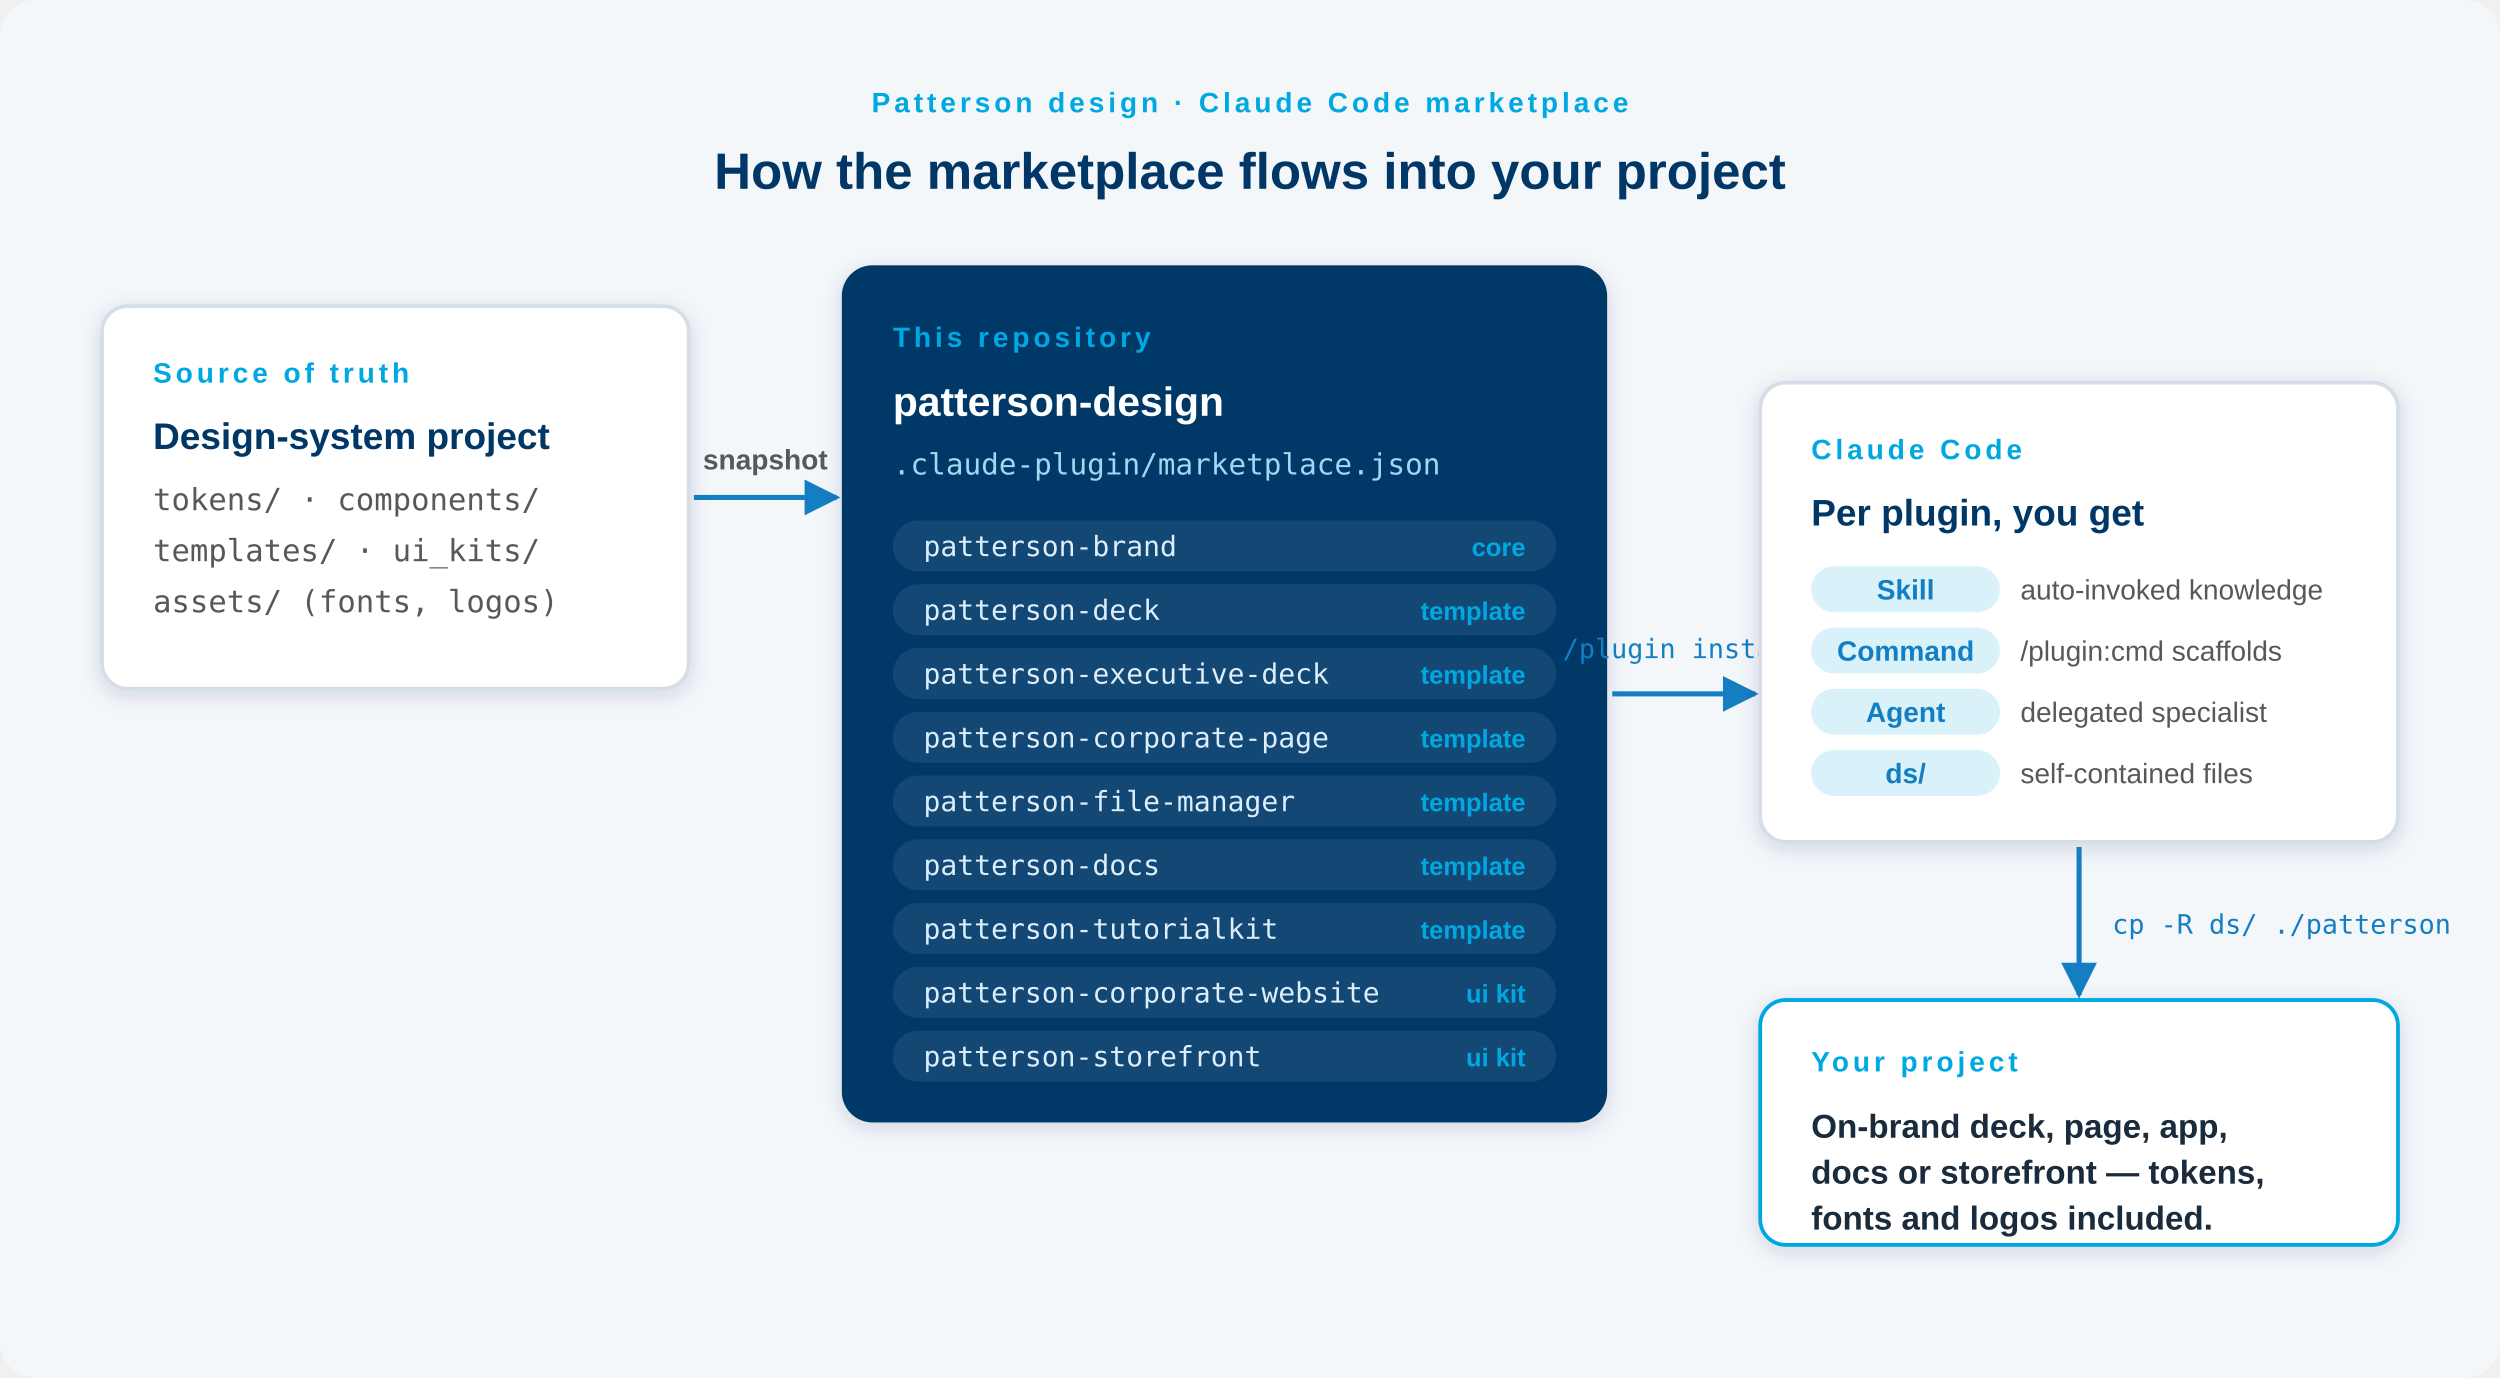
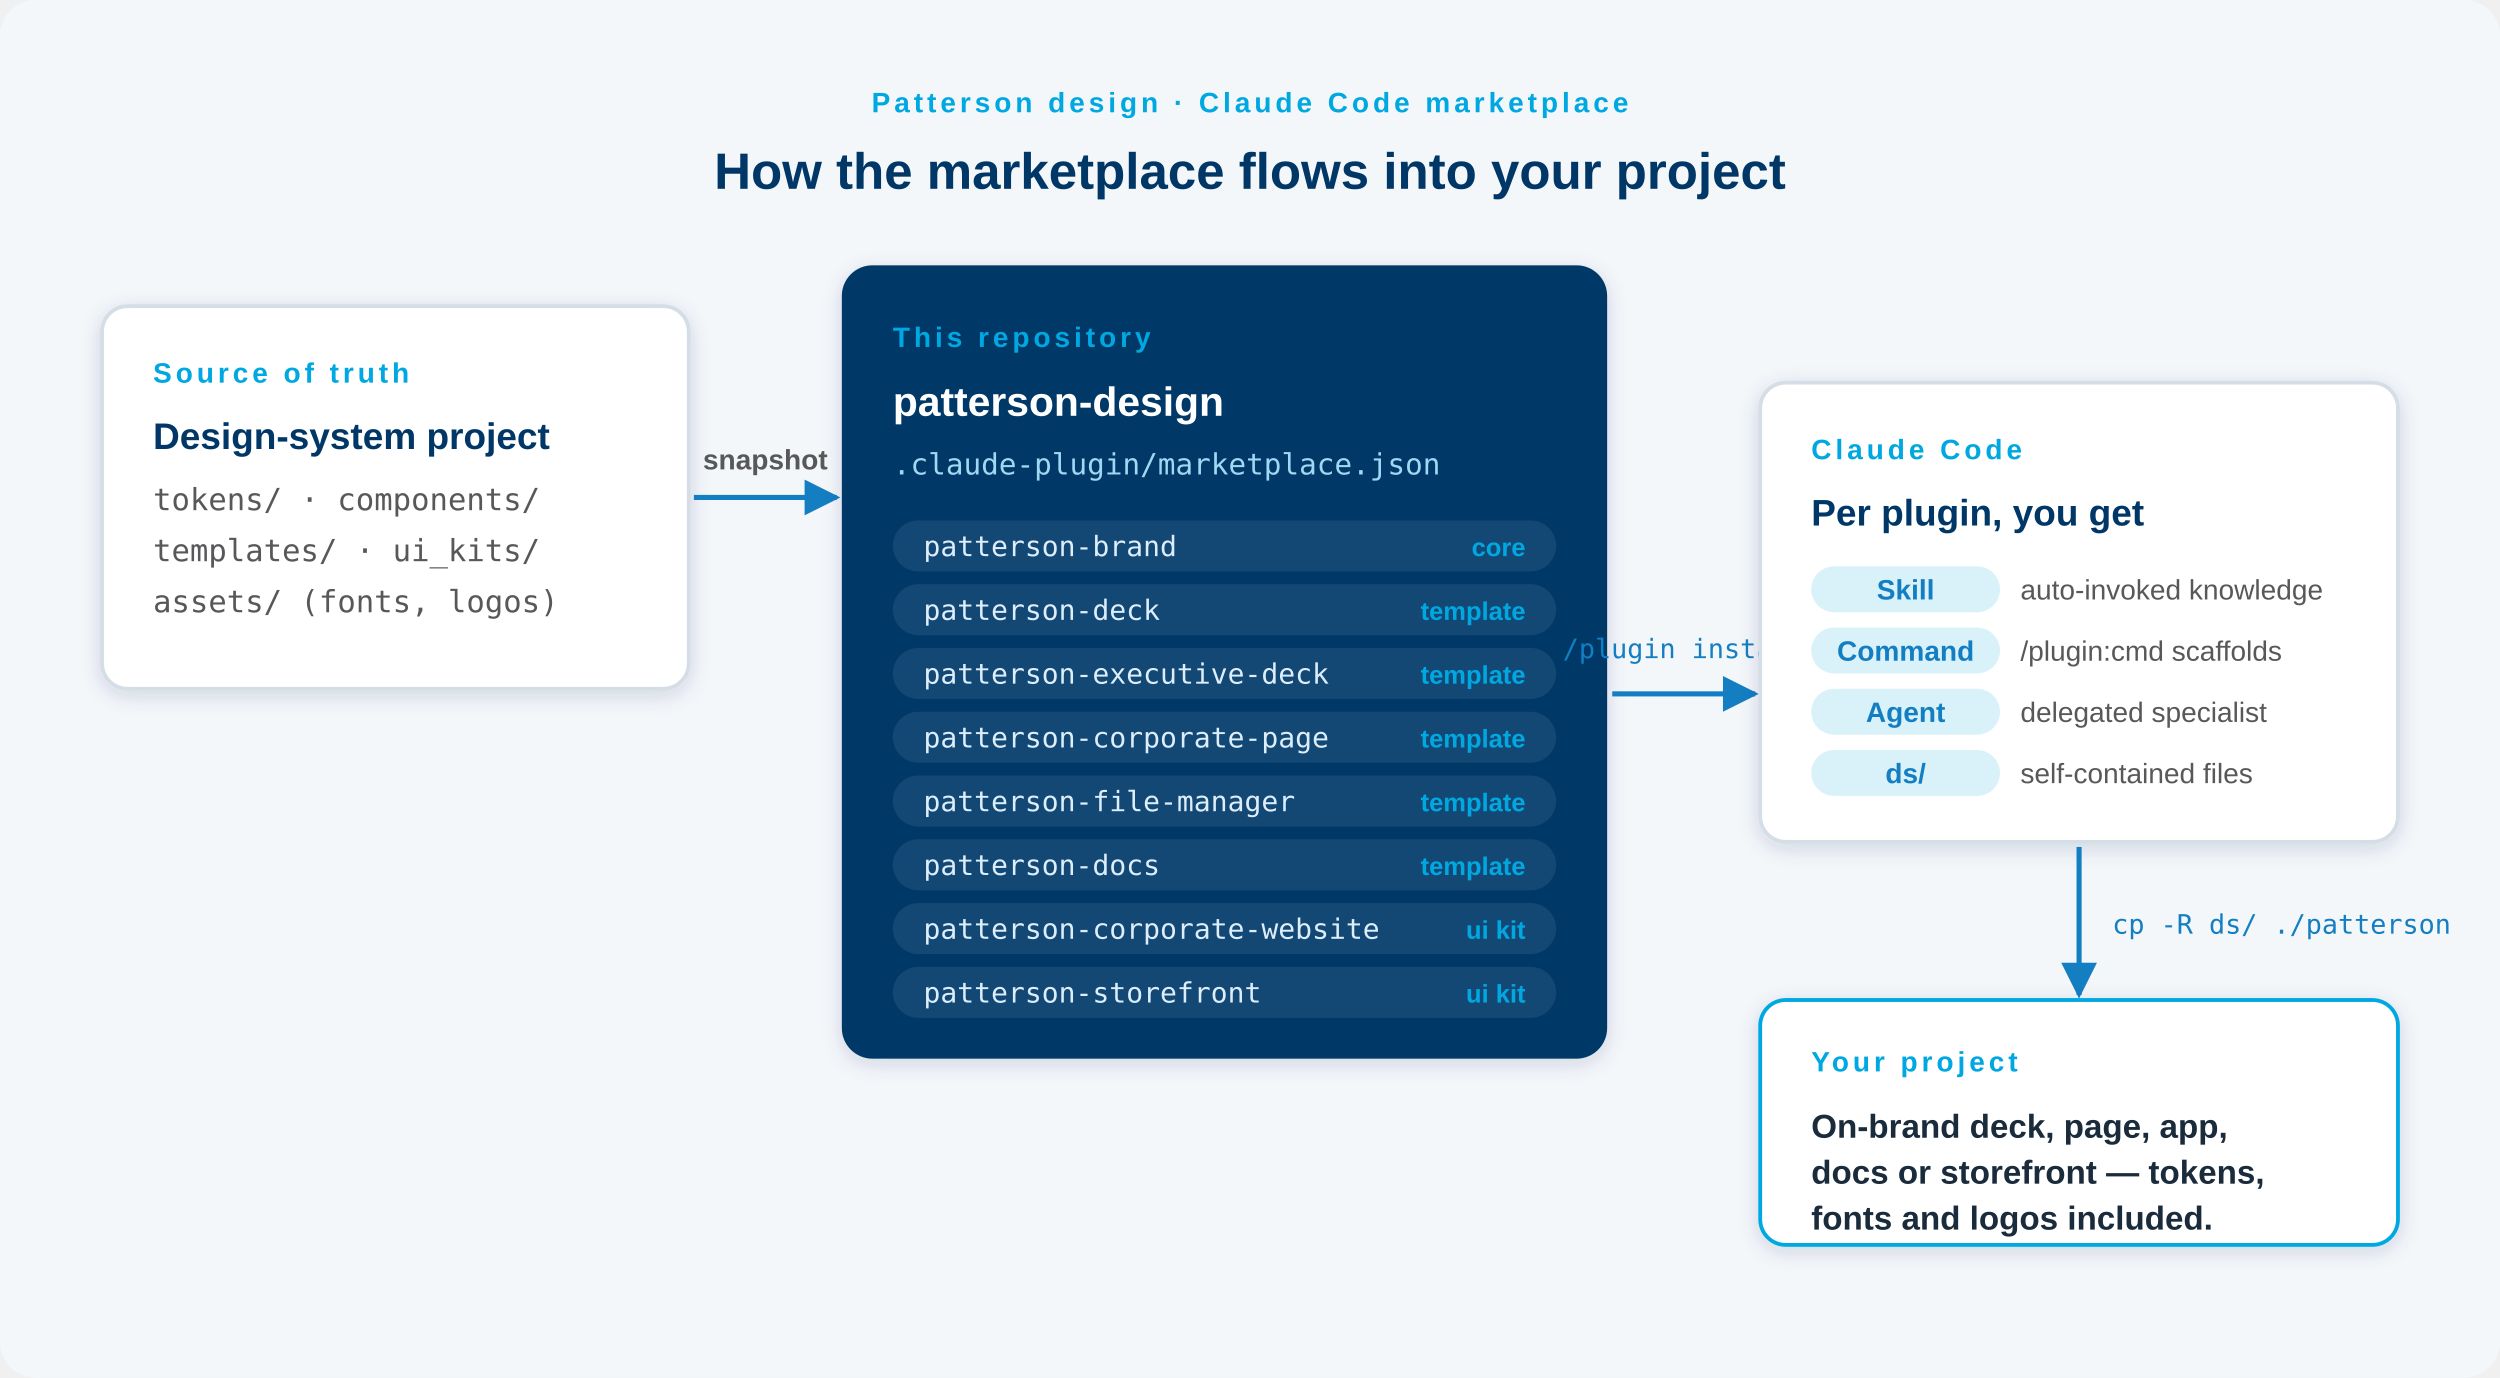
<svg xmlns="http://www.w3.org/2000/svg" width="980" height="540" viewBox="0 0 980 540">
  <defs>
    <marker id="arr" viewBox="0 0 10 10" refX="9" refY="5" markerWidth="7" markerHeight="7" orient="auto-start-reverse">
      <path d="M0,0 L10,5 L0,10 z" fill="#147EC2" />
    </marker>
    <filter id="soft" x="-20%" y="-20%" width="140%" height="140%">
      <feDropShadow dx="0" dy="2" stdDeviation="4" flood-color="#003767" flood-opacity="0.16" />
    </filter>
  </defs>
  <rect width="980" height="540" rx="14" fill="#f4f7fa" />
  <text x="490" y="44" font-family="proxima-nova,Arial,sans-serif" font-size="11" fill="#00A8E1" font-weight="700" text-anchor="middle" letter-spacing="0.14em">Patterson design · Claude Code marketplace</text>
  <text x="490" y="74" font-family="proxima-nova,Arial,sans-serif" font-size="20" fill="#003767" font-weight="800" text-anchor="middle">How the marketplace flows into your project</text>
  <rect x="40" y="120" width="230" height="150" rx="10" fill="#ffffff" stroke="#d5dde6" stroke-width="1.5" filter="url(#soft)" />
  <text x="60" y="150" font-family="proxima-nova,Arial,sans-serif" font-size="11" fill="#00A8E1" font-weight="700" letter-spacing="0.14em">Source of truth</text>
  <text x="60" y="176" font-family="proxima-nova,Arial,sans-serif" font-size="14.5" fill="#003767" font-weight="700">Design-system project</text>
  <text x="60" y="200" font-family="SFMono-Regular,Consolas,monospace" font-size="12" fill="#58585B">tokens/ · components/</text>
  <text x="60" y="220" font-family="SFMono-Regular,Consolas,monospace" font-size="12" fill="#58585B">templates/ · ui_kits/</text>
  <text x="60" y="240" font-family="SFMono-Regular,Consolas,monospace" font-size="12" fill="#58585B">assets/ (fonts, logos)</text>
  <path d="M272,195 L328,195" stroke="#147EC2" stroke-width="2" fill="none" marker-end="url(#arr)" />
  <text x="300" y="184" font-family="proxima-nova,Arial,sans-serif" font-size="11" fill="#58585B" font-weight="600" text-anchor="middle">snapshot</text>
-   <rect x="330" y="104" width="300" height="336" rx="12" fill="#003767" stroke="none" stroke-width="1.5" filter="url(#soft)" />
+   <rect x="330" y="104" width="300" height="311" rx="12" fill="#003767" stroke="none" stroke-width="1.5" filter="url(#soft)" />
  <text x="350" y="136" font-family="proxima-nova,Arial,sans-serif" font-size="11" fill="#00A8E1" font-weight="700" letter-spacing="0.14em">This repository</text>
  <text x="350" y="163" font-family="proxima-nova,Arial,sans-serif" font-size="16" fill="#ffffff" font-weight="800">patterson-design</text>
  <text x="350" y="186" font-family="SFMono-Regular,Consolas,monospace" font-size="11.5" fill="#9fd8f2">.claude-plugin/marketplace.json</text>
  <rect x="350" y="204" width="260" height="20" rx="10" fill="#ffffff" fill-opacity="0.08" />
  <text x="362" y="218" font-family="SFMono-Regular,Consolas,monospace" font-size="11" fill="#dceefb">patterson-brand</text>
  <text x="598" y="218" font-family="proxima-nova,Arial,sans-serif" font-size="10" fill="#00A8E1" font-weight="700" text-anchor="end">core</text>
  <rect x="350" y="229" width="260" height="20" rx="10" fill="#ffffff" fill-opacity="0.08" />
  <text x="362" y="243" font-family="SFMono-Regular,Consolas,monospace" font-size="11" fill="#dceefb">patterson-deck</text>
  <text x="598" y="243" font-family="proxima-nova,Arial,sans-serif" font-size="10" fill="#00A8E1" font-weight="700" text-anchor="end">template</text>
  <rect x="350" y="254" width="260" height="20" rx="10" fill="#ffffff" fill-opacity="0.08" />
  <text x="362" y="268" font-family="SFMono-Regular,Consolas,monospace" font-size="11" fill="#dceefb">patterson-executive-deck</text>
  <text x="598" y="268" font-family="proxima-nova,Arial,sans-serif" font-size="10" fill="#00A8E1" font-weight="700" text-anchor="end">template</text>
  <rect x="350" y="279" width="260" height="20" rx="10" fill="#ffffff" fill-opacity="0.08" />
  <text x="362" y="293" font-family="SFMono-Regular,Consolas,monospace" font-size="11" fill="#dceefb">patterson-corporate-page</text>
  <text x="598" y="293" font-family="proxima-nova,Arial,sans-serif" font-size="10" fill="#00A8E1" font-weight="700" text-anchor="end">template</text>
  <rect x="350" y="304" width="260" height="20" rx="10" fill="#ffffff" fill-opacity="0.08" />
  <text x="362" y="318" font-family="SFMono-Regular,Consolas,monospace" font-size="11" fill="#dceefb">patterson-file-manager</text>
  <text x="598" y="318" font-family="proxima-nova,Arial,sans-serif" font-size="10" fill="#00A8E1" font-weight="700" text-anchor="end">template</text>
  <rect x="350" y="329" width="260" height="20" rx="10" fill="#ffffff" fill-opacity="0.08" />
  <text x="362" y="343" font-family="SFMono-Regular,Consolas,monospace" font-size="11" fill="#dceefb">patterson-docs</text>
  <text x="598" y="343" font-family="proxima-nova,Arial,sans-serif" font-size="10" fill="#00A8E1" font-weight="700" text-anchor="end">template</text>
  <rect x="350" y="354" width="260" height="20" rx="10" fill="#ffffff" fill-opacity="0.08" />
-   <text x="362" y="368" font-family="SFMono-Regular,Consolas,monospace" font-size="11" fill="#dceefb">patterson-tutorialkit</text>
-   <text x="598" y="368" font-family="proxima-nova,Arial,sans-serif" font-size="10" fill="#00A8E1" font-weight="700" text-anchor="end">template</text>
+   <text x="362" y="368" font-family="SFMono-Regular,Consolas,monospace" font-size="11" fill="#dceefb">patterson-corporate-website</text>
+   <text x="598" y="368" font-family="proxima-nova,Arial,sans-serif" font-size="10" fill="#00A8E1" font-weight="700" text-anchor="end">ui kit</text>
  <rect x="350" y="379" width="260" height="20" rx="10" fill="#ffffff" fill-opacity="0.08" />
-   <text x="362" y="393" font-family="SFMono-Regular,Consolas,monospace" font-size="11" fill="#dceefb">patterson-corporate-website</text>
+   <text x="362" y="393" font-family="SFMono-Regular,Consolas,monospace" font-size="11" fill="#dceefb">patterson-storefront</text>
  <text x="598" y="393" font-family="proxima-nova,Arial,sans-serif" font-size="10" fill="#00A8E1" font-weight="700" text-anchor="end">ui kit</text>
-   <rect x="350" y="404" width="260" height="20" rx="10" fill="#ffffff" fill-opacity="0.08" />
-   <text x="362" y="418" font-family="SFMono-Regular,Consolas,monospace" font-size="11" fill="#dceefb">patterson-storefront</text>
-   <text x="598" y="418" font-family="proxima-nova,Arial,sans-serif" font-size="10" fill="#00A8E1" font-weight="700" text-anchor="end">ui kit</text>
  <path d="M632,272 L688,272" stroke="#147EC2" stroke-width="2" fill="none" marker-end="url(#arr)" />
  <text x="660" y="258" font-family="SFMono-Regular,Consolas,monospace" font-size="10.5" fill="#147EC2" text-anchor="middle">/plugin install</text>
  <rect x="690" y="150" width="250" height="180" rx="10" fill="#ffffff" stroke="#d5dde6" stroke-width="1.5" filter="url(#soft)" />
  <text x="710" y="180" font-family="proxima-nova,Arial,sans-serif" font-size="11" fill="#00A8E1" font-weight="700" letter-spacing="0.14em">Claude Code</text>
  <text x="710" y="206" font-family="proxima-nova,Arial,sans-serif" font-size="14.5" fill="#003767" font-weight="700">Per plugin, you get</text>
  <rect x="710" y="222" width="74" height="18" rx="9" fill="#00A8E1" fill-opacity="0.15" />
  <text x="747" y="235" font-family="proxima-nova,Arial,sans-serif" font-size="11" fill="#147EC2" font-weight="700" text-anchor="middle">Skill</text>
  <text x="792" y="235" font-family="proxima-nova,Arial,sans-serif" font-size="11" fill="#58585B" font-weight="400">auto-invoked knowledge</text>
  <rect x="710" y="246" width="74" height="18" rx="9" fill="#00A8E1" fill-opacity="0.15" />
  <text x="747" y="259" font-family="proxima-nova,Arial,sans-serif" font-size="11" fill="#147EC2" font-weight="700" text-anchor="middle">Command</text>
  <text x="792" y="259" font-family="proxima-nova,Arial,sans-serif" font-size="11" fill="#58585B" font-weight="400">/plugin:cmd scaffolds</text>
  <rect x="710" y="270" width="74" height="18" rx="9" fill="#00A8E1" fill-opacity="0.15" />
  <text x="747" y="283" font-family="proxima-nova,Arial,sans-serif" font-size="11" fill="#147EC2" font-weight="700" text-anchor="middle">Agent</text>
  <text x="792" y="283" font-family="proxima-nova,Arial,sans-serif" font-size="11" fill="#58585B" font-weight="400">delegated specialist</text>
  <rect x="710" y="294" width="74" height="18" rx="9" fill="#00A8E1" fill-opacity="0.15" />
  <text x="747" y="307" font-family="proxima-nova,Arial,sans-serif" font-size="11" fill="#147EC2" font-weight="700" text-anchor="middle">ds/</text>
  <text x="792" y="307" font-family="proxima-nova,Arial,sans-serif" font-size="11" fill="#58585B" font-weight="400">self-contained files</text>
  <path d="M815,332 L815,390" stroke="#147EC2" stroke-width="2" fill="none" marker-end="url(#arr)" />
  <text x="828" y="366" font-family="SFMono-Regular,Consolas,monospace" font-size="10.5" fill="#147EC2">cp -R ds/ ./patterson</text>
  <rect x="690" y="392" width="250" height="96" rx="10" fill="#ffffff" stroke="#00A8E1" stroke-width="1.5" filter="url(#soft)" />
  <text x="710" y="420" font-family="proxima-nova,Arial,sans-serif" font-size="11" fill="#00A8E1" font-weight="700" letter-spacing="0.14em">Your project</text>
  <text x="710" y="446" font-family="proxima-nova,Arial,sans-serif" font-size="13" fill="#1a2b3c" font-weight="600">On-brand deck, page, app,</text>
  <text x="710" y="464" font-family="proxima-nova,Arial,sans-serif" font-size="13" fill="#1a2b3c" font-weight="600">docs or storefront — tokens,</text>
  <text x="710" y="482" font-family="proxima-nova,Arial,sans-serif" font-size="13" fill="#1a2b3c" font-weight="600">fonts and logos included.</text>
</svg>
